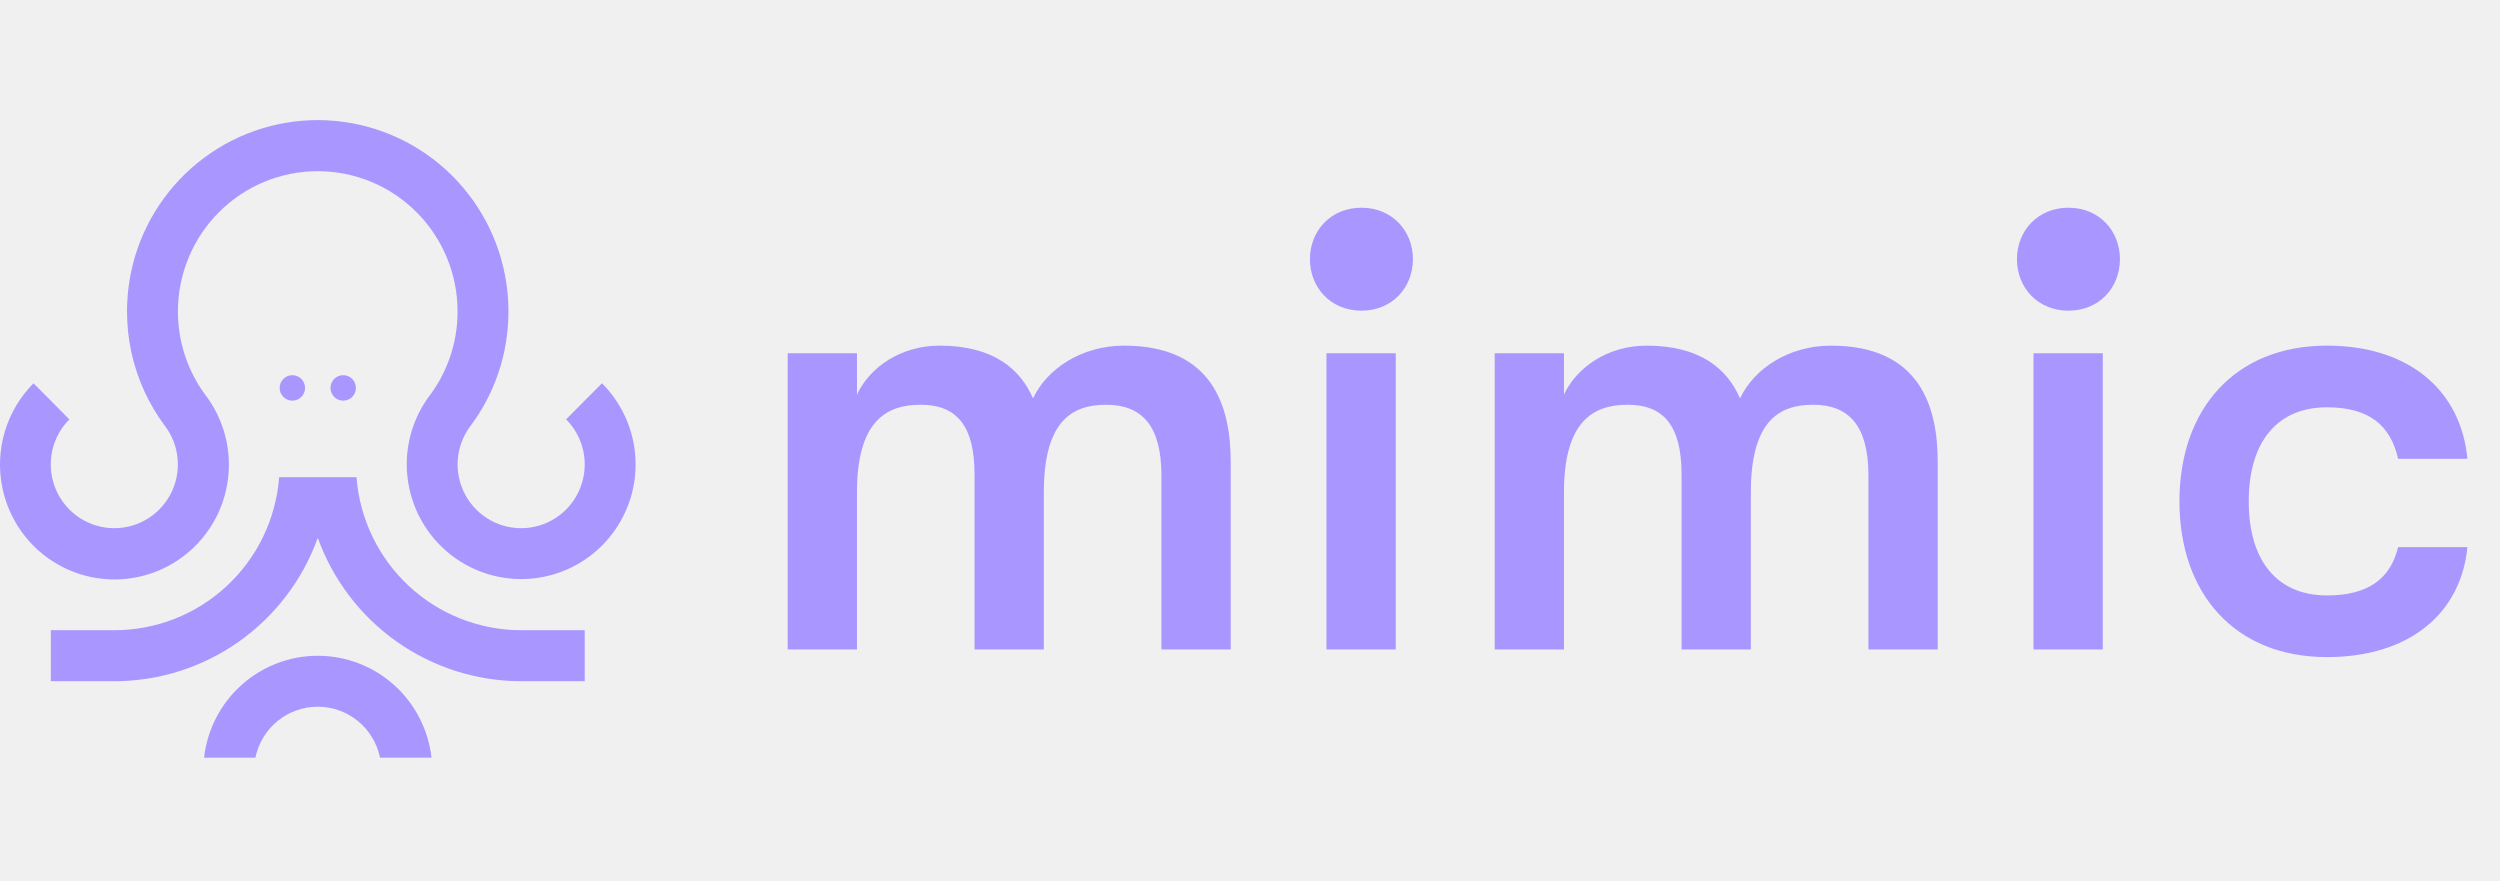
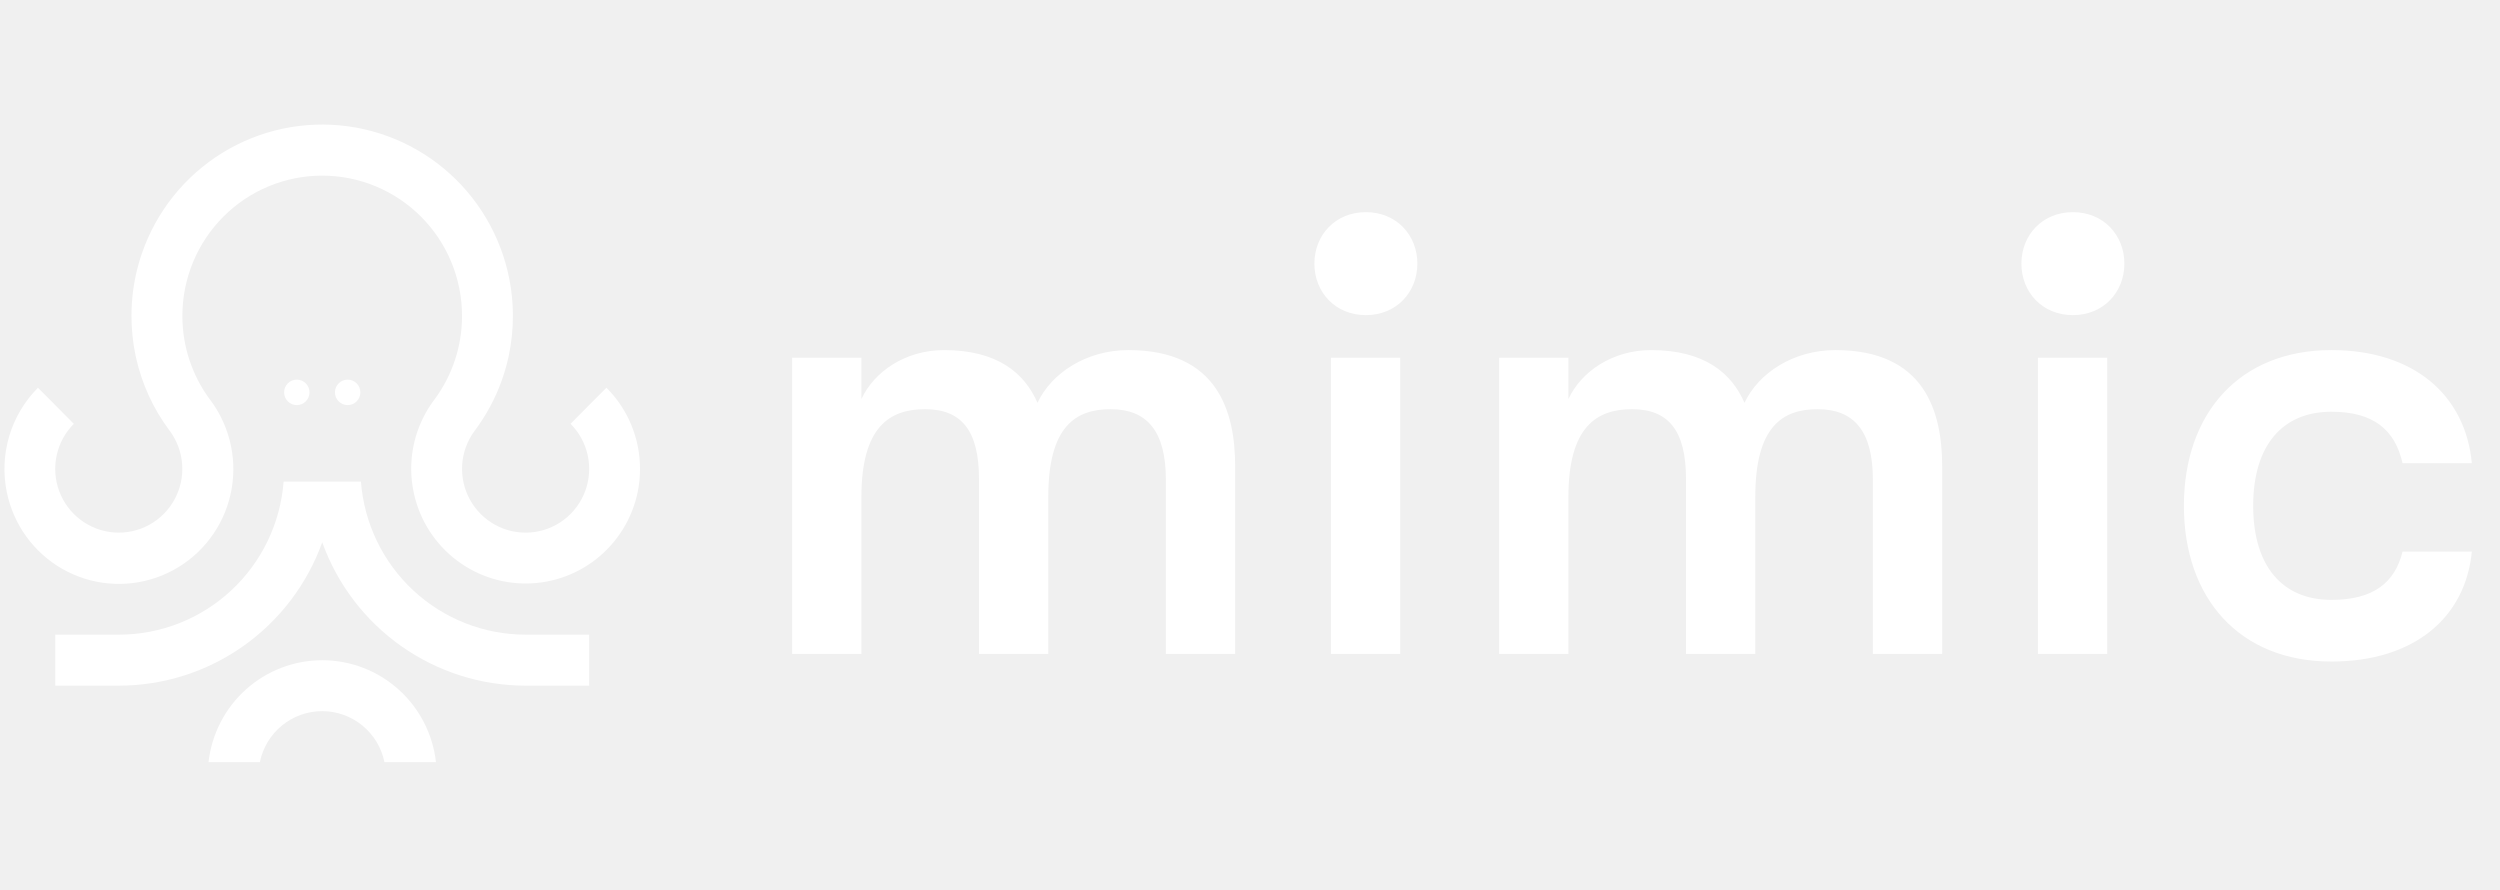
- <svg xmlns="http://www.w3.org/2000/svg" width="281" height="99" viewBox="0 0 281 99" fill="none">
-   <path d="M88.535 73H96.323V55.353C96.323 47.423 99.537 45.494 103.467 45.494C107.539 45.494 109.54 47.852 109.54 53.353V73H117.327V55.353C117.327 47.423 120.399 45.494 124.329 45.494C128.401 45.494 130.544 47.923 130.544 53.424V73H138.332V51.924C138.332 45.708 136.331 38.85 126.329 38.85C121.614 38.85 117.684 41.422 116.113 44.779C114.684 41.493 111.683 38.85 105.61 38.85C101.252 38.85 97.751 41.279 96.323 44.351V39.707H88.535V73ZM153.025 34.92C156.454 34.92 158.812 32.348 158.812 29.133C158.812 25.918 156.454 23.346 153.025 23.346C149.595 23.346 147.238 25.918 147.238 29.133C147.238 32.348 149.595 34.92 153.025 34.92ZM149.095 73H156.883V39.707H149.095V73ZM168.003 73H175.79V55.353C175.79 47.423 179.005 45.494 182.935 45.494C187.007 45.494 189.008 47.852 189.008 53.353V73H196.795V55.353C196.795 47.423 199.867 45.494 203.797 45.494C207.869 45.494 210.012 47.923 210.012 53.424V73H217.8V51.924C217.8 45.708 215.799 38.85 205.797 38.85C201.082 38.85 197.152 41.422 195.58 44.779C194.152 41.493 191.151 38.85 185.078 38.85C180.72 38.85 177.219 41.279 175.79 44.351V39.707H168.003V73ZM232.493 34.92C235.922 34.92 238.28 32.348 238.28 29.133C238.28 25.918 235.922 23.346 232.493 23.346C229.063 23.346 226.706 25.918 226.706 29.133C226.706 32.348 229.063 34.92 232.493 34.92ZM228.563 73H236.351V39.707H228.563V73ZM261.545 73.857C270.833 73.857 276.62 68.928 277.335 61.498H269.547C268.69 64.998 266.261 66.927 261.545 66.927C256.044 66.927 252.758 63.141 252.758 56.353C252.758 49.566 256.044 45.78 261.545 45.78C266.261 45.78 268.69 47.78 269.547 51.567H277.335C276.62 43.922 270.833 38.85 261.545 38.85C251.186 38.85 244.97 45.994 244.97 56.353C244.97 66.713 251.186 73.857 261.545 73.857Z" fill="#A996FF" />
-   <path d="M65.721 70.836V76.568H58.58C53.58 76.565 48.703 75.016 44.612 72.133C40.521 69.25 37.416 65.172 35.719 60.455C34.022 65.172 30.916 69.25 26.826 72.133C22.735 75.016 17.858 76.565 12.858 76.568H5.713V70.836H12.858C17.538 70.837 22.046 69.065 25.479 65.876C28.913 62.687 31.02 58.315 31.378 53.635H40.069C40.427 58.315 42.533 62.687 45.967 65.876C49.401 69.065 53.908 70.837 58.588 70.836H65.721Z" fill="#A996FF" />
-   <path d="M71.438 52.2C71.439 53.073 71.353 53.944 71.179 54.8C70.564 57.778 68.92 60.443 66.537 62.324C64.154 64.205 61.185 65.181 58.154 65.079C55.124 64.978 52.226 63.806 49.973 61.77C47.72 59.734 46.257 56.965 45.842 53.953C45.483 51.368 45.918 48.736 47.09 46.406C47.414 45.754 47.794 45.133 48.226 44.548C48.266 44.494 48.311 44.438 48.356 44.376C50.359 41.664 51.437 38.378 51.431 35.003C51.431 30.823 49.775 26.813 46.828 23.857C43.88 20.901 39.883 19.241 35.715 19.241C31.547 19.241 27.549 20.901 24.602 23.857C21.655 26.813 19.999 30.823 19.999 35.003C19.995 38.383 21.076 41.673 23.082 44.389C23.127 44.451 23.172 44.507 23.212 44.561C23.645 45.145 24.025 45.767 24.349 46.418C25.175 48.06 25.641 49.86 25.717 51.697C25.793 53.535 25.476 55.367 24.788 57.072C24.1 58.776 23.056 60.314 21.728 61.581C20.399 62.848 18.815 63.815 17.083 64.418C15.351 65.021 13.51 65.246 11.685 65.077C9.859 64.908 8.09 64.35 6.497 63.439C4.904 62.529 3.524 61.287 2.448 59.798C1.373 58.309 0.627 56.606 0.261 54.804C-0.165 52.712 -0.068 50.547 0.543 48.501C1.155 46.456 2.262 44.595 3.766 43.084L5.439 44.763L7.797 47.139C6.83 48.109 6.161 49.337 5.87 50.676C5.579 52.016 5.677 53.412 6.153 54.697C6.629 55.983 7.463 57.105 8.555 57.929C9.648 58.753 10.954 59.246 12.317 59.348C13.681 59.45 15.045 59.157 16.247 58.505C17.45 57.852 18.441 56.867 19.102 55.667C19.763 54.466 20.066 53.101 19.976 51.733C19.887 50.364 19.407 49.05 18.595 47.947C18.569 47.917 18.55 47.889 18.528 47.861C16.719 45.434 15.444 42.649 14.787 39.691C14.768 39.611 14.753 39.527 14.734 39.446C14.43 37.985 14.277 36.497 14.277 35.005C14.277 34.544 14.292 34.085 14.322 33.629C14.441 31.702 14.821 29.801 15.452 27.977C17.07 23.282 20.26 19.293 24.478 16.69C28.696 14.086 33.683 13.028 38.592 13.695C43.5 14.362 48.026 16.713 51.401 20.349C54.777 23.985 56.793 28.68 57.107 33.638C57.134 34.094 57.149 34.553 57.15 35.014C57.15 36.502 56.996 37.986 56.694 39.443C56.674 39.525 56.659 39.609 56.64 39.688C56.217 41.595 55.535 43.435 54.614 45.156C54.11 46.098 53.537 47.001 52.899 47.857C52.878 47.885 52.858 47.913 52.833 47.943C52.02 49.046 51.539 50.361 51.449 51.73C51.359 53.099 51.662 54.465 52.324 55.666C52.985 56.867 53.976 57.852 55.179 58.505C56.382 59.158 57.746 59.451 59.111 59.349C60.475 59.247 61.781 58.754 62.874 57.929C63.967 57.104 64.801 55.982 65.277 54.696C65.753 53.41 65.851 52.014 65.559 50.673C65.267 49.333 64.598 48.105 63.631 47.134L65.989 44.758L67.663 43.079C68.86 44.275 69.81 45.697 70.458 47.262C71.106 48.827 71.439 50.505 71.438 52.2Z" fill="#A996FF" />
-   <path d="M22.939 85.16C23.294 82.01 24.793 79.101 27.151 76.988C29.508 74.876 32.558 73.709 35.719 73.709C38.881 73.709 41.931 74.876 44.288 76.988C46.646 79.101 48.145 82.01 48.501 85.16H42.712C42.382 83.543 41.504 82.089 40.229 81.046C38.953 80.002 37.357 79.432 35.711 79.432C34.065 79.432 32.469 80.002 31.193 81.046C29.918 82.089 29.04 83.543 28.709 85.16H22.939Z" fill="#A996FF" />
-   <path d="M32.86 45.034C33.649 45.034 34.288 44.393 34.288 43.602C34.288 42.811 33.649 42.17 32.86 42.17C32.072 42.17 31.433 42.811 31.433 43.602C31.433 44.393 32.072 45.034 32.86 45.034Z" fill="#A996FF" />
-   <path d="M38.576 45.034C39.365 45.034 40.004 44.393 40.004 43.602C40.004 42.811 39.365 42.17 38.576 42.17C37.788 42.17 37.148 42.811 37.148 43.602C37.148 44.393 37.788 45.034 38.576 45.034Z" fill="#A996FF" />
+ <svg xmlns="http://www.w3.org/2000/svg" width="281" height="100" viewBox="0 0 281 100" fill="none">
+   <path d="M89.035 73.5H96.823V55.853C96.823 47.923 100.038 45.994 103.967 45.994C108.039 45.994 110.04 48.352 110.04 53.853V73.5H117.827V55.853C117.827 47.923 120.899 45.994 124.829 45.994C128.901 45.994 131.044 48.423 131.044 53.924V73.5H138.832V52.424C138.832 46.208 136.831 39.35 126.829 39.35C122.114 39.35 118.184 41.922 116.613 45.279C115.184 41.993 112.183 39.35 106.11 39.35C101.752 39.35 98.251 41.779 96.823 44.851V40.207H89.035V73.5ZM153.525 35.42C156.954 35.42 159.312 32.848 159.312 29.633C159.312 26.418 156.954 23.846 153.525 23.846C150.095 23.846 147.738 26.418 147.738 29.633C147.738 32.848 150.095 35.42 153.525 35.42ZM149.595 73.5H157.383V40.207H149.595V73.5ZM168.503 73.5H176.29V55.853C176.29 47.923 179.505 45.994 183.435 45.994C187.507 45.994 189.508 48.352 189.508 53.853V73.5H197.295V55.853C197.295 47.923 200.367 45.994 204.297 45.994C208.369 45.994 210.512 48.423 210.512 53.924V73.5H218.3V52.424C218.3 46.208 216.299 39.35 206.297 39.35C201.582 39.35 197.652 41.922 196.08 45.279C194.652 41.993 191.651 39.35 185.578 39.35C181.22 39.35 177.719 41.779 176.29 44.851V40.207H168.503V73.5ZM232.993 35.42C236.422 35.42 238.78 32.848 238.78 29.633C238.78 26.418 236.422 23.846 232.993 23.846C229.563 23.846 227.206 26.418 227.206 29.633C227.206 32.848 229.563 35.42 232.993 35.42ZM229.063 73.5H236.851V40.207H229.063V73.5ZM262.045 74.357C271.333 74.357 277.12 69.428 277.835 61.998H270.047C269.19 65.498 266.761 67.427 262.045 67.427C256.544 67.427 253.258 63.641 253.258 56.853C253.258 50.066 256.544 46.28 262.045 46.28C266.761 46.28 269.19 48.28 270.047 52.067H277.835C277.12 44.422 271.333 39.35 262.045 39.35C251.686 39.35 245.47 46.494 245.47 56.853C245.47 67.213 251.686 74.357 262.045 74.357Z" fill="white" />
+   <path d="M66.221 71.336V77.068H59.08C54.08 77.065 49.203 75.516 45.112 72.633C41.021 69.75 37.916 65.672 36.219 60.955C34.522 65.672 31.416 69.75 27.326 72.633C23.235 75.516 18.358 77.065 13.358 77.068H6.213V71.336H13.358C18.038 71.337 22.546 69.565 25.979 66.376C29.413 63.187 31.52 58.815 31.878 54.135H40.569C40.927 58.815 43.033 63.187 46.467 66.376C49.901 69.565 54.408 71.337 59.088 71.336H66.221Z" fill="white" />
+   <path d="M71.938 52.7C71.939 53.573 71.853 54.444 71.679 55.3C71.064 58.278 69.42 60.943 67.037 62.824C64.654 64.705 61.685 65.681 58.654 65.579C55.624 65.478 52.726 64.306 50.473 62.27C48.22 60.234 46.757 57.465 46.342 54.453C45.983 51.868 46.418 49.236 47.59 46.906C47.914 46.254 48.294 45.633 48.726 45.048C48.766 44.994 48.811 44.938 48.856 44.876C50.859 42.164 51.937 38.878 51.931 35.503C51.931 31.323 50.275 27.313 47.328 24.357C44.38 21.401 40.383 19.741 36.215 19.741C32.047 19.741 28.049 21.401 25.102 24.357C22.155 27.313 20.499 31.323 20.499 35.503C20.495 38.883 21.576 42.173 23.582 44.889C23.627 44.951 23.672 45.007 23.712 45.061C24.145 45.645 24.525 46.267 24.849 46.918C25.675 48.56 26.141 50.36 26.217 52.197C26.293 54.035 25.976 55.867 25.288 57.572C24.6 59.276 23.556 60.814 22.228 62.081C20.899 63.348 19.315 64.315 17.583 64.918C15.851 65.521 14.01 65.746 12.185 65.577C10.359 65.408 8.59 64.85 6.997 63.939C5.404 63.029 4.024 61.787 2.948 60.298C1.873 58.809 1.127 57.106 0.761 55.304C0.335 53.212 0.432 51.047 1.043 49.001C1.655 46.956 2.762 45.095 4.266 43.584L5.939 45.263L8.297 47.639C7.33 48.609 6.661 49.837 6.37 51.176C6.079 52.516 6.177 53.912 6.653 55.197C7.129 56.483 7.963 57.605 9.055 58.429C10.148 59.253 11.454 59.746 12.817 59.848C14.181 59.95 15.545 59.657 16.747 59.005C17.95 58.352 18.941 57.367 19.602 56.167C20.263 54.966 20.566 53.601 20.476 52.233C20.387 50.864 19.907 49.55 19.095 48.447C19.069 48.417 19.05 48.389 19.028 48.361C17.219 45.934 15.944 43.149 15.287 40.191C15.268 40.111 15.253 40.027 15.234 39.946C14.93 38.485 14.777 36.997 14.777 35.505C14.777 35.044 14.792 34.585 14.822 34.129C14.941 32.202 15.321 30.301 15.952 28.477C17.57 23.782 20.76 19.793 24.978 17.19C29.196 14.586 34.183 13.528 39.092 14.195C44 14.862 48.526 17.213 51.901 20.849C55.277 24.485 57.293 29.18 57.607 34.138C57.634 34.594 57.649 35.053 57.65 35.514C57.65 37.002 57.496 38.486 57.194 39.943C57.174 40.025 57.159 40.109 57.14 40.188C56.717 42.095 56.035 43.935 55.114 45.656C54.61 46.598 54.037 47.501 53.399 48.357C53.378 48.385 53.358 48.413 53.333 48.443C52.52 49.546 52.039 50.861 51.949 52.23C51.859 53.599 52.162 54.965 52.824 56.166C53.485 57.367 54.476 58.352 55.679 59.005C56.882 59.658 58.246 59.951 59.611 59.849C60.975 59.747 62.281 59.254 63.374 58.429C64.467 57.604 65.301 56.482 65.777 55.196C66.253 53.91 66.351 52.514 66.059 51.173C65.767 49.833 65.098 48.605 64.131 47.634L66.489 45.258L68.163 43.579C69.36 44.775 70.31 46.197 70.958 47.762C71.606 49.327 71.939 51.005 71.938 52.7Z" fill="white" />
+   <path d="M23.439 85.66C23.794 82.51 25.293 79.601 27.651 77.489C30.008 75.376 33.058 74.209 36.219 74.209C39.381 74.209 42.431 75.376 44.788 77.489C47.146 79.601 48.645 82.51 49.001 85.66H43.212C42.882 84.043 42.004 82.589 40.729 81.546C39.453 80.502 37.857 79.932 36.211 79.932C34.565 79.932 32.969 80.502 31.693 81.546C30.418 82.589 29.54 84.043 29.209 85.66H23.439Z" fill="white" />
+   <path d="M33.36 45.534C34.149 45.534 34.788 44.893 34.788 44.102C34.788 43.311 34.149 42.67 33.36 42.67C32.572 42.67 31.933 43.311 31.933 44.102C31.933 44.893 32.572 45.534 33.36 45.534Z" fill="white" />
+   <path d="M39.076 45.534C39.865 45.534 40.504 44.893 40.504 44.102C40.504 43.311 39.865 42.67 39.076 42.67C38.288 42.67 37.648 43.311 37.648 44.102C37.648 44.893 38.288 45.534 39.076 45.534Z" fill="white" />
</svg>
